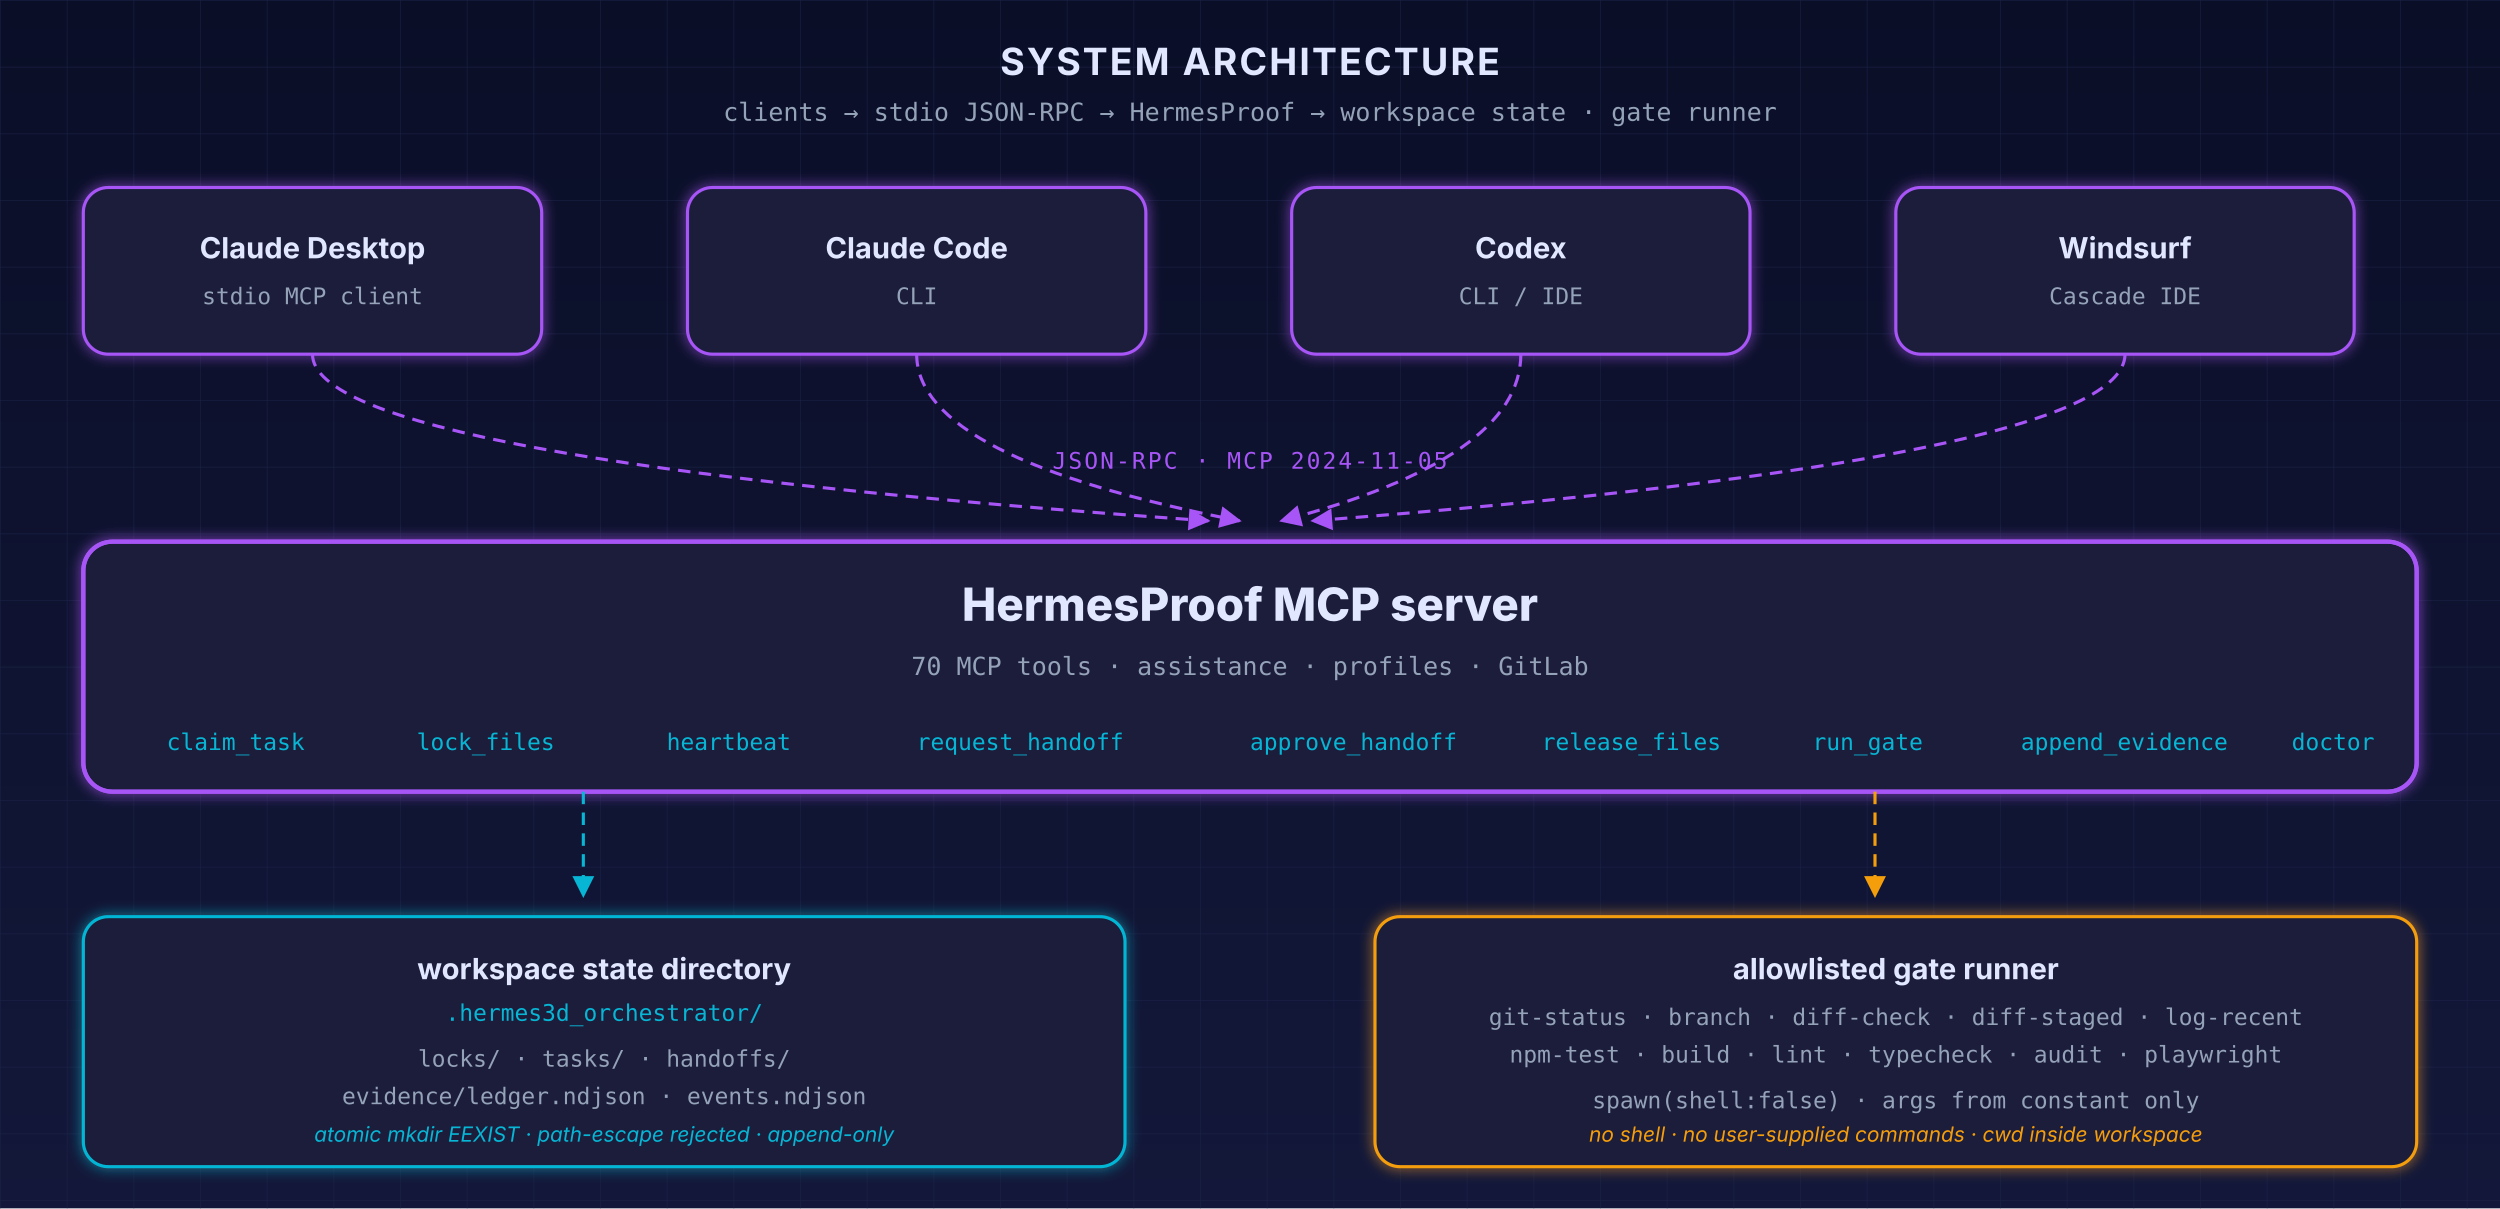
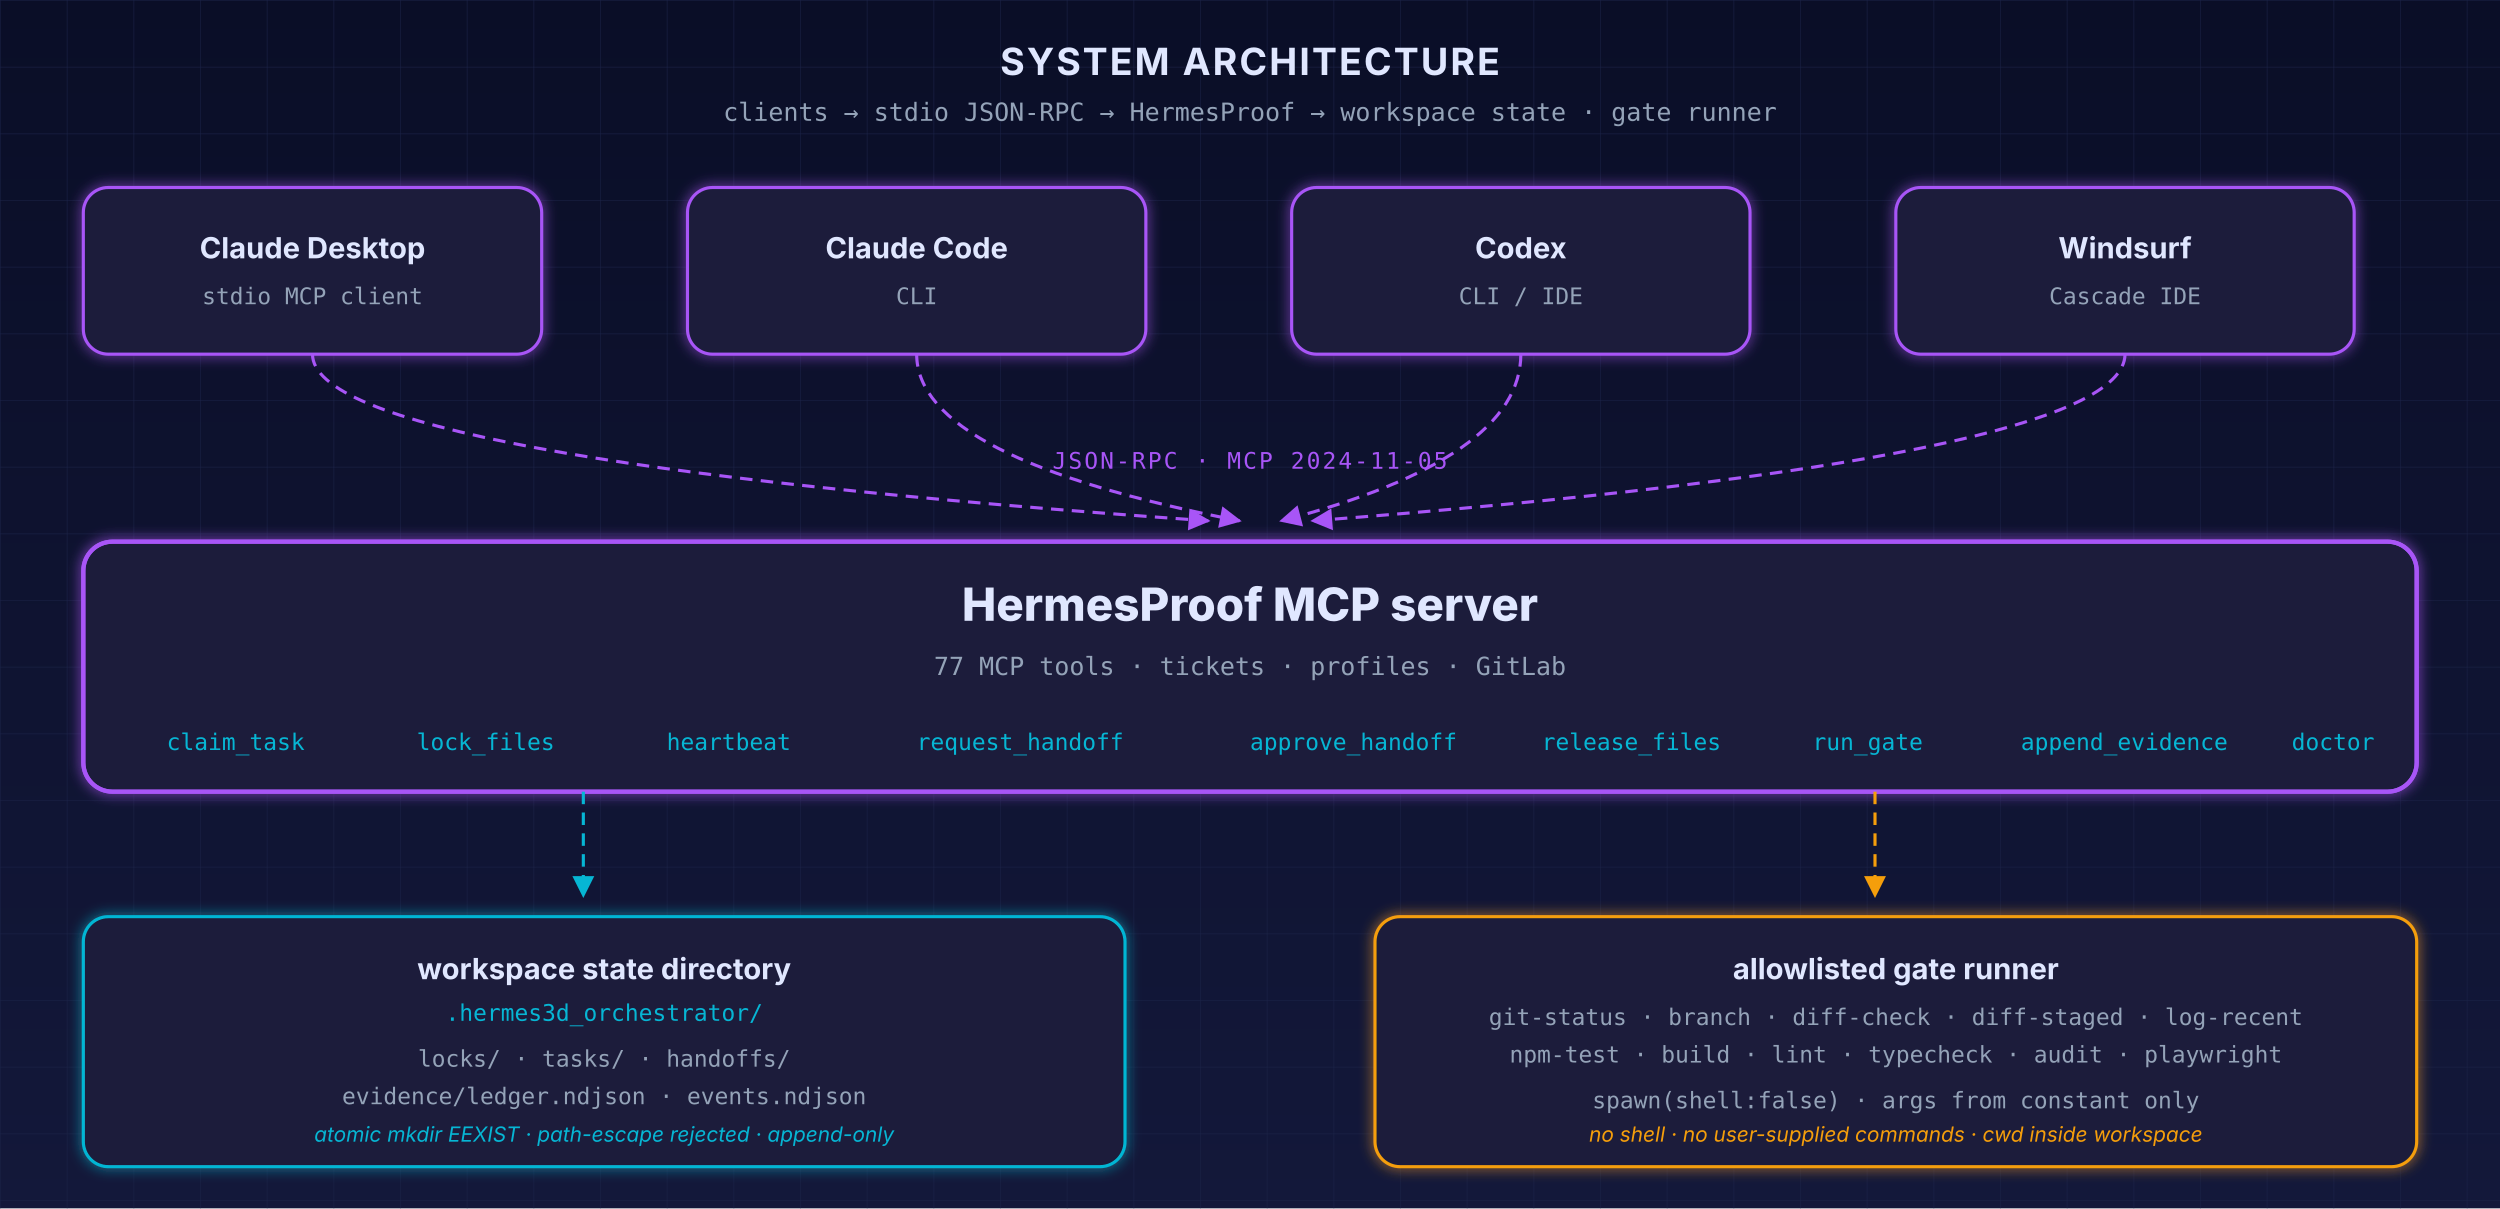
<svg xmlns="http://www.w3.org/2000/svg" viewBox="0 0 1200 580" font-family="ui-sans-serif, system-ui, -apple-system, Segoe UI, sans-serif" role="img" aria-label="HermesProof system architecture" aria-labelledby="architecture-title architecture-desc">
  <defs>
    <style>@media (prefers-reduced-motion: reduce){*{animation:none!important;animation-duration:0.001s!important}animate,animateTransform,animateMotion{display:none}}</style>
    <linearGradient id="bgA" x1="0" y1="0" x2="0" y2="1">
      <stop offset="0%" stop-color="#0a0e27" />
      <stop offset="100%" stop-color="#13183a" />
    </linearGradient>
    <pattern id="gridA" width="32" height="32" patternUnits="userSpaceOnUse">
      <path d="M 32 0 L 0 0 0 32" fill="none" stroke="#1c2348" stroke-width="0.5" />
    </pattern>
    <filter id="gA" x="-50%" y="-50%" width="200%" height="200%">
      <feGaussianBlur stdDeviation="3" result="b" />
      <feMerge>
        <feMergeNode in="b" />
        <feMergeNode in="SourceGraphic" />
      </feMerge>
    </filter>
    <marker id="arrA" viewBox="0 0 10 10" refX="9" refY="5" markerWidth="7" markerHeight="7" orient="auto-start-reverse">
      <path d="M0 0 L10 5 L0 10 z" fill="#a855f7" />
    </marker>
    <marker id="arrAt" viewBox="0 0 10 10" refX="9" refY="5" markerWidth="7" markerHeight="7" orient="auto-start-reverse">
      <path d="M0 0 L10 5 L0 10 z" fill="#06b6d4" />
    </marker>
    <marker id="arrAa" viewBox="0 0 10 10" refX="9" refY="5" markerWidth="7" markerHeight="7" orient="auto-start-reverse">
      <path d="M0 0 L10 5 L0 10 z" fill="#f59e0b" />
    </marker>
  </defs>
  <rect width="1200" height="580" fill="url(#bgA)" />
  <rect width="1200" height="580" fill="url(#gridA)" />
  <text x="600" y="36" text-anchor="middle" font-size="18" font-weight="700" fill="#e0e7ff" letter-spacing="1">SYSTEM ARCHITECTURE</text>
  <text x="600" y="58" text-anchor="middle" font-size="12" fill="#94a3b8" font-family="ui-monospace, SFMono-Regular, Menlo, monospace">clients → stdio JSON-RPC → HermesProof → workspace state · gate runner</text>
  <g transform="translate(40 90)">
    <g>
      <rect width="220" height="80" rx="12" fill="#1a1f3a" stroke="#a855f7" stroke-width="1.5" filter="url(#gA)" />
      <text x="110" y="34" text-anchor="middle" font-size="14" font-weight="700" fill="#e0e7ff">Claude Desktop</text>
      <text x="110" y="56" text-anchor="middle" font-size="11" fill="#94a3b8" font-family="ui-monospace, SFMono-Regular, Menlo, monospace">stdio MCP client</text>
    </g>
    <g transform="translate(290 0)">
      <rect width="220" height="80" rx="12" fill="#1a1f3a" stroke="#a855f7" stroke-width="1.5" filter="url(#gA)" />
      <text x="110" y="34" text-anchor="middle" font-size="14" font-weight="700" fill="#e0e7ff">Claude Code</text>
      <text x="110" y="56" text-anchor="middle" font-size="11" fill="#94a3b8" font-family="ui-monospace, SFMono-Regular, Menlo, monospace">CLI</text>
    </g>
    <g transform="translate(580 0)">
      <rect width="220" height="80" rx="12" fill="#1a1f3a" stroke="#a855f7" stroke-width="1.5" filter="url(#gA)" />
      <text x="110" y="34" text-anchor="middle" font-size="14" font-weight="700" fill="#e0e7ff">Codex</text>
      <text x="110" y="56" text-anchor="middle" font-size="11" fill="#94a3b8" font-family="ui-monospace, SFMono-Regular, Menlo, monospace">CLI / IDE</text>
    </g>
    <g transform="translate(870 0)">
      <rect width="220" height="80" rx="12" fill="#1a1f3a" stroke="#a855f7" stroke-width="1.5" filter="url(#gA)" />
      <text x="110" y="34" text-anchor="middle" font-size="14" font-weight="700" fill="#e0e7ff">Windsurf</text>
      <text x="110" y="56" text-anchor="middle" font-size="11" fill="#94a3b8" font-family="ui-monospace, SFMono-Regular, Menlo, monospace">Cascade IDE</text>
    </g>
  </g>
  <g fill="none" stroke="#a855f7" stroke-width="1.5" stroke-dasharray="6 4">
    <path d="M 150 170 Q 150 220 580 250" marker-end="url(#arrA)">
      <animate attributeName="stroke-dashoffset" values="0;-20" dur="1s" repeatCount="indefinite" />
    </path>
    <path d="M 440 170 Q 440 220 595 250" marker-end="url(#arrA)">
      <animate attributeName="stroke-dashoffset" values="0;-20" dur="1s" repeatCount="indefinite" />
    </path>
    <path d="M 730 170 Q 730 220 615 250" marker-end="url(#arrA)">
      <animate attributeName="stroke-dashoffset" values="0;-20" dur="1s" repeatCount="indefinite" />
    </path>
    <path d="M 1020 170 Q 1020 220 630 250" marker-end="url(#arrA)">
      <animate attributeName="stroke-dashoffset" values="0;-20" dur="1s" repeatCount="indefinite" />
    </path>
  </g>
  <text x="600" y="225" text-anchor="middle" font-size="11" fill="#a855f7" font-family="ui-monospace, SFMono-Regular, Menlo, monospace" letter-spacing="1">JSON-RPC · MCP 2024-11-05</text>
  <g transform="translate(40 260)">
    <rect width="1120" height="120" rx="14" fill="#1a1f3a" stroke="#a855f7" stroke-width="2" filter="url(#gA)" />
    <rect width="1120" height="120" rx="14" fill="none" stroke="#a855f7" stroke-width="2">
      <animate attributeName="stroke-opacity" values="0.4;1;0.4" dur="3s" repeatCount="indefinite" />
    </rect>
    <text x="560" y="38" text-anchor="middle" font-size="22" font-weight="800" fill="#e0e7ff">HermesProof MCP server</text>
-     <text x="560" y="64" text-anchor="middle" font-size="12" fill="#94a3b8" font-family="ui-monospace, SFMono-Regular, Menlo, monospace">70 MCP tools · assistance · profiles · GitLab</text>
+     <text x="560" y="64" text-anchor="middle" font-size="12" fill="#94a3b8" font-family="ui-monospace, SFMono-Regular, Menlo, monospace">77 MCP tools · tickets · profiles · GitLab</text>
    <g font-family="ui-monospace, SFMono-Regular, Menlo, monospace" font-size="11" fill="#06b6d4">
      <text x="40" y="100">claim_task</text>
      <text x="160" y="100">lock_files</text>
      <text x="280" y="100">heartbeat</text>
      <text x="400" y="100">request_handoff</text>
      <text x="560" y="100">approve_handoff</text>
      <text x="700" y="100">release_files</text>
      <text x="830" y="100">run_gate</text>
      <text x="930" y="100">append_evidence</text>
      <text x="1060" y="100">doctor</text>
    </g>
  </g>
  <line x1="280" y1="380" x2="280" y2="430" stroke="#06b6d4" stroke-width="1.5" stroke-dasharray="6 4" marker-end="url(#arrAt)">
    <animate attributeName="stroke-dashoffset" values="0;-20" dur="1s" repeatCount="indefinite" />
  </line>
  <line x1="900" y1="380" x2="900" y2="430" stroke="#f59e0b" stroke-width="1.5" stroke-dasharray="6 4" marker-end="url(#arrAa)">
    <animate attributeName="stroke-dashoffset" values="0;-20" dur="1s" repeatCount="indefinite" />
  </line>
  <g transform="translate(40 440)">
    <rect width="500" height="120" rx="12" fill="#1a1f3a" stroke="#06b6d4" stroke-width="1.5" filter="url(#gA)" />
    <text x="250" y="30" text-anchor="middle" font-size="14" font-weight="700" fill="#e0e7ff">workspace state directory</text>
    <text x="250" y="50" text-anchor="middle" font-size="11" fill="#06b6d4" font-family="ui-monospace, SFMono-Regular, Menlo, monospace">.hermes3d_orchestrator/</text>
    <text x="250" y="72" text-anchor="middle" font-size="11" fill="#94a3b8" font-family="ui-monospace, SFMono-Regular, Menlo, monospace">locks/ · tasks/ · handoffs/</text>
    <text x="250" y="90" text-anchor="middle" font-size="11" fill="#94a3b8" font-family="ui-monospace, SFMono-Regular, Menlo, monospace">evidence/ledger.ndjson · events.ndjson</text>
    <text x="250" y="108" text-anchor="middle" font-size="10" fill="#06b6d4" font-style="italic">atomic mkdir EEXIST · path-escape rejected · append-only</text>
  </g>
  <g transform="translate(660 440)">
    <rect width="500" height="120" rx="12" fill="#1a1f3a" stroke="#f59e0b" stroke-width="1.5" filter="url(#gA)" />
    <text x="250" y="30" text-anchor="middle" font-size="14" font-weight="700" fill="#e0e7ff">allowlisted gate runner</text>
    <text x="250" y="52" text-anchor="middle" font-size="11" fill="#94a3b8" font-family="ui-monospace, SFMono-Regular, Menlo, monospace">git-status · branch · diff-check · diff-staged · log-recent</text>
    <text x="250" y="70" text-anchor="middle" font-size="11" fill="#94a3b8" font-family="ui-monospace, SFMono-Regular, Menlo, monospace">npm-test · build · lint · typecheck · audit · playwright</text>
    <text x="250" y="92" text-anchor="middle" font-size="11" fill="#94a3b8" font-family="ui-monospace, SFMono-Regular, Menlo, monospace">spawn(shell:false) · args from constant only</text>
    <text x="250" y="108" text-anchor="middle" font-size="10" fill="#f59e0b" font-style="italic">no shell · no user-supplied commands · cwd inside workspace</text>
  </g>
</svg>
